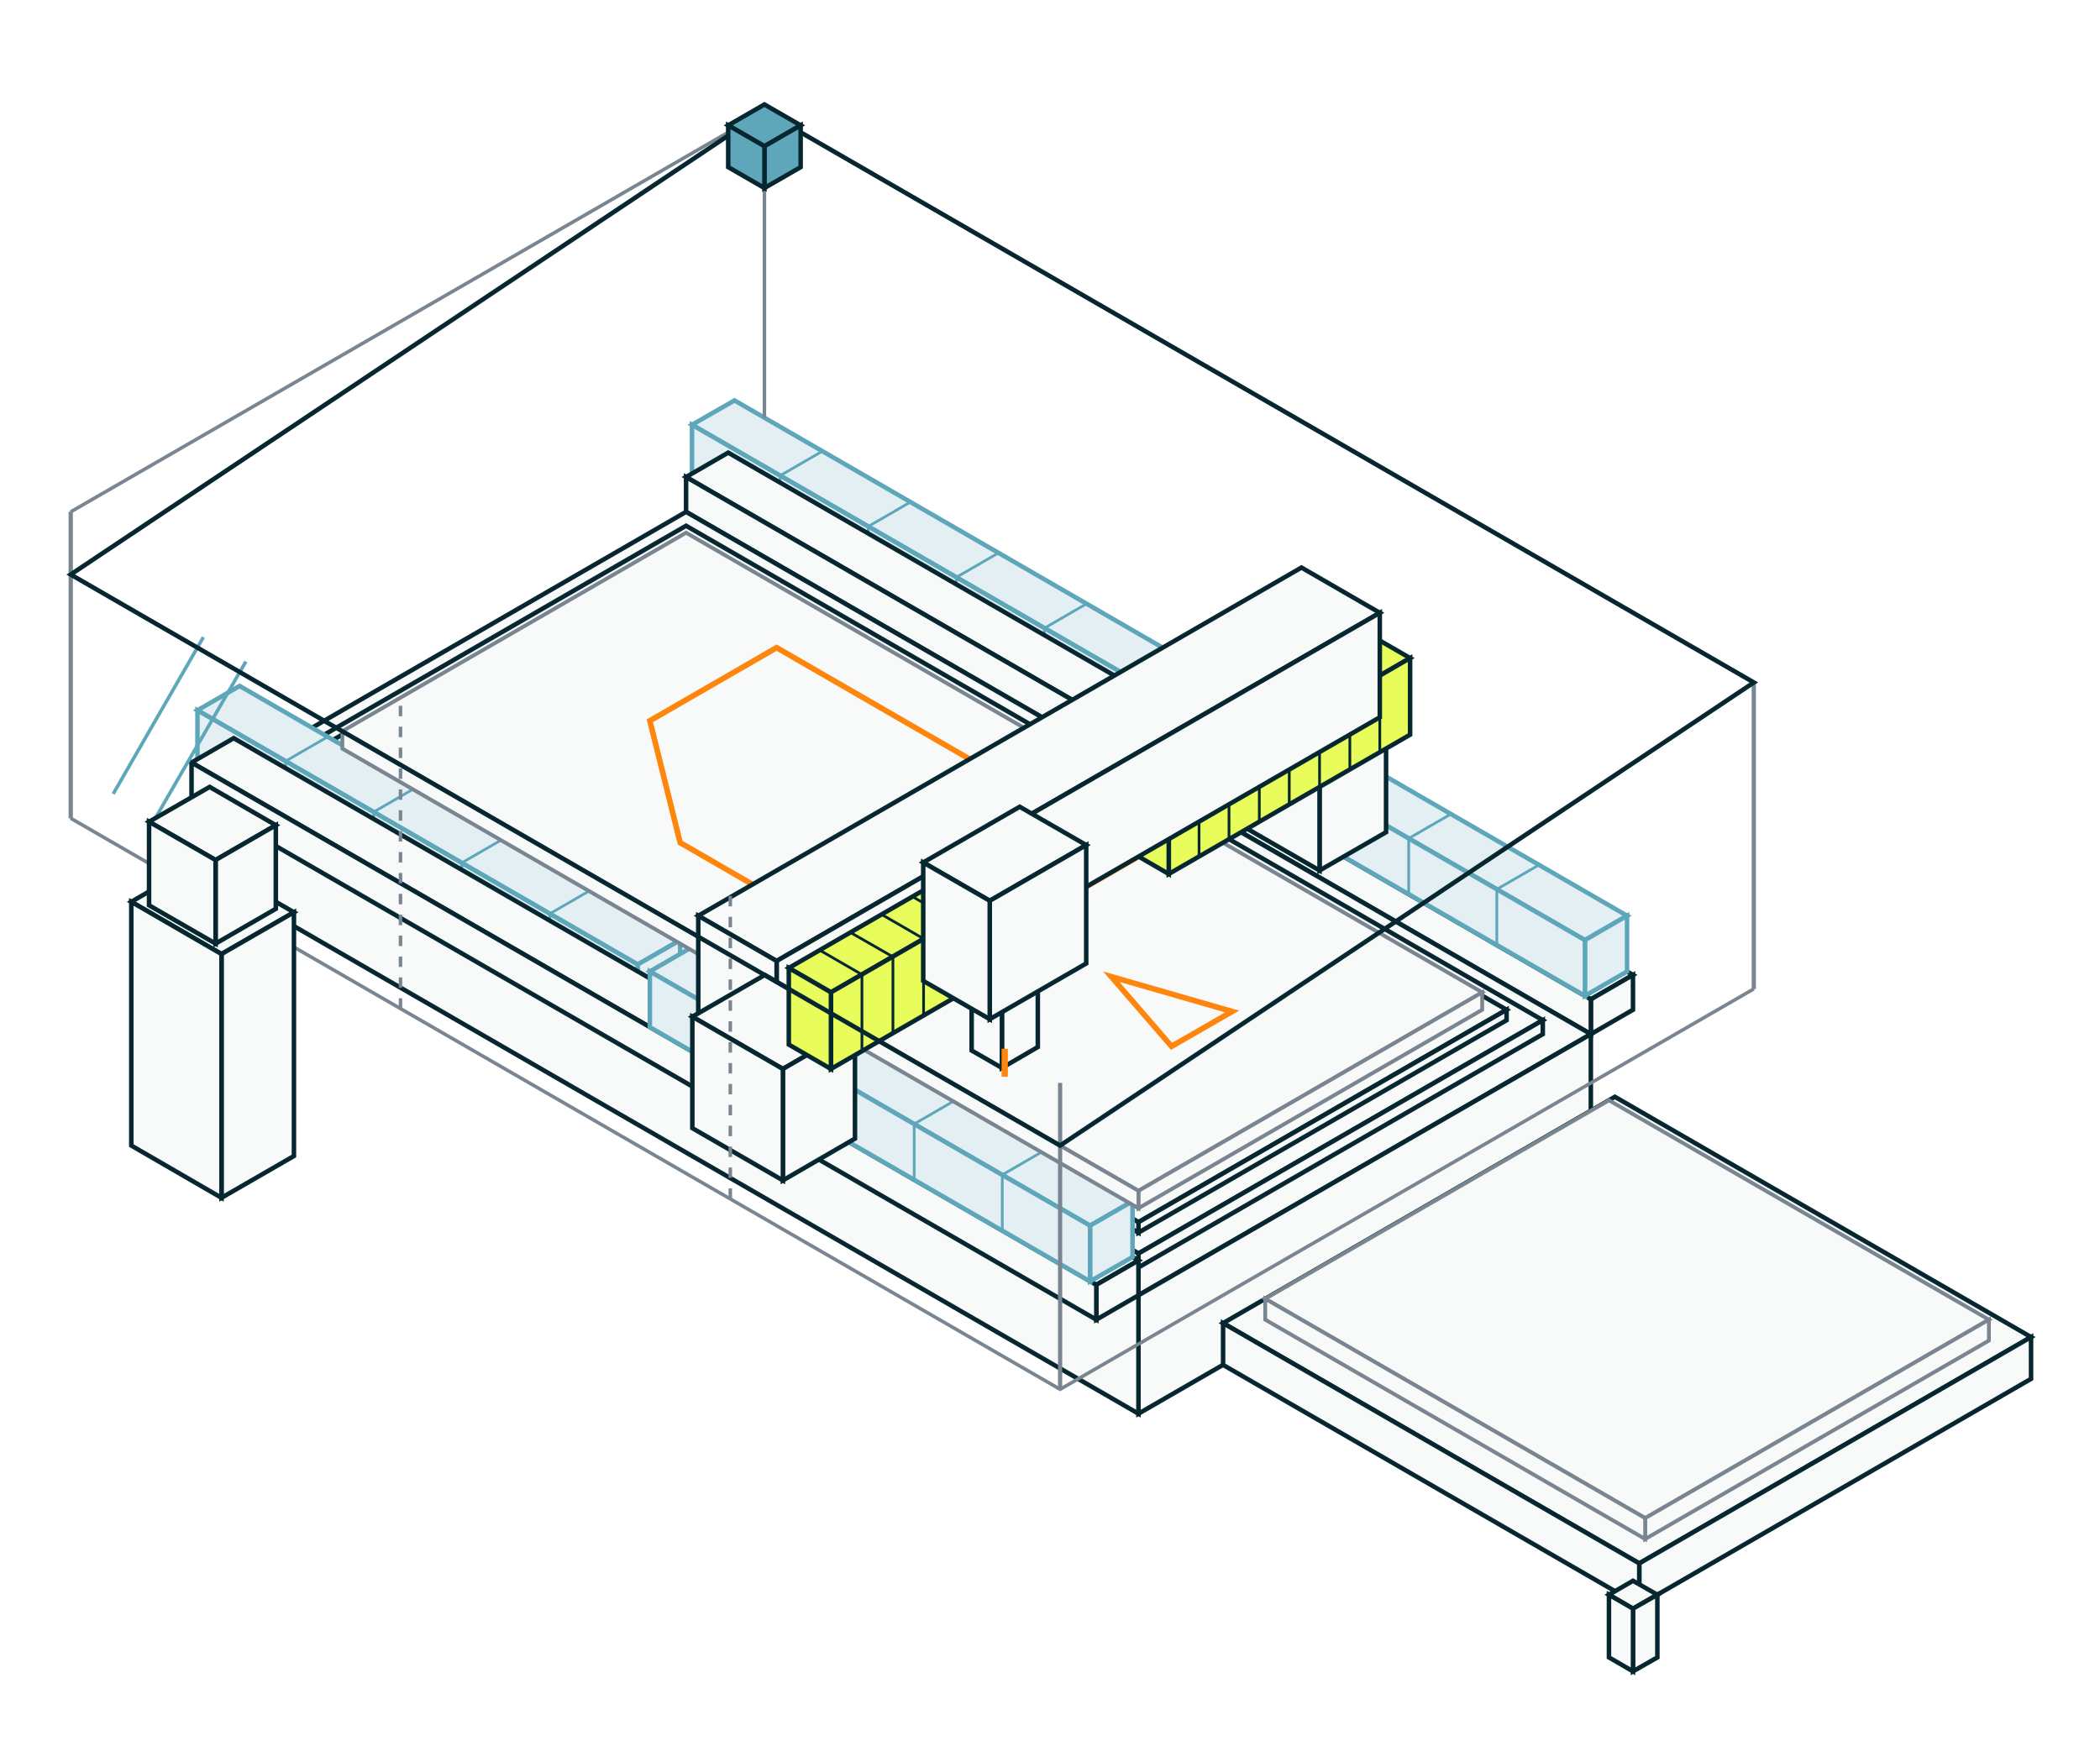
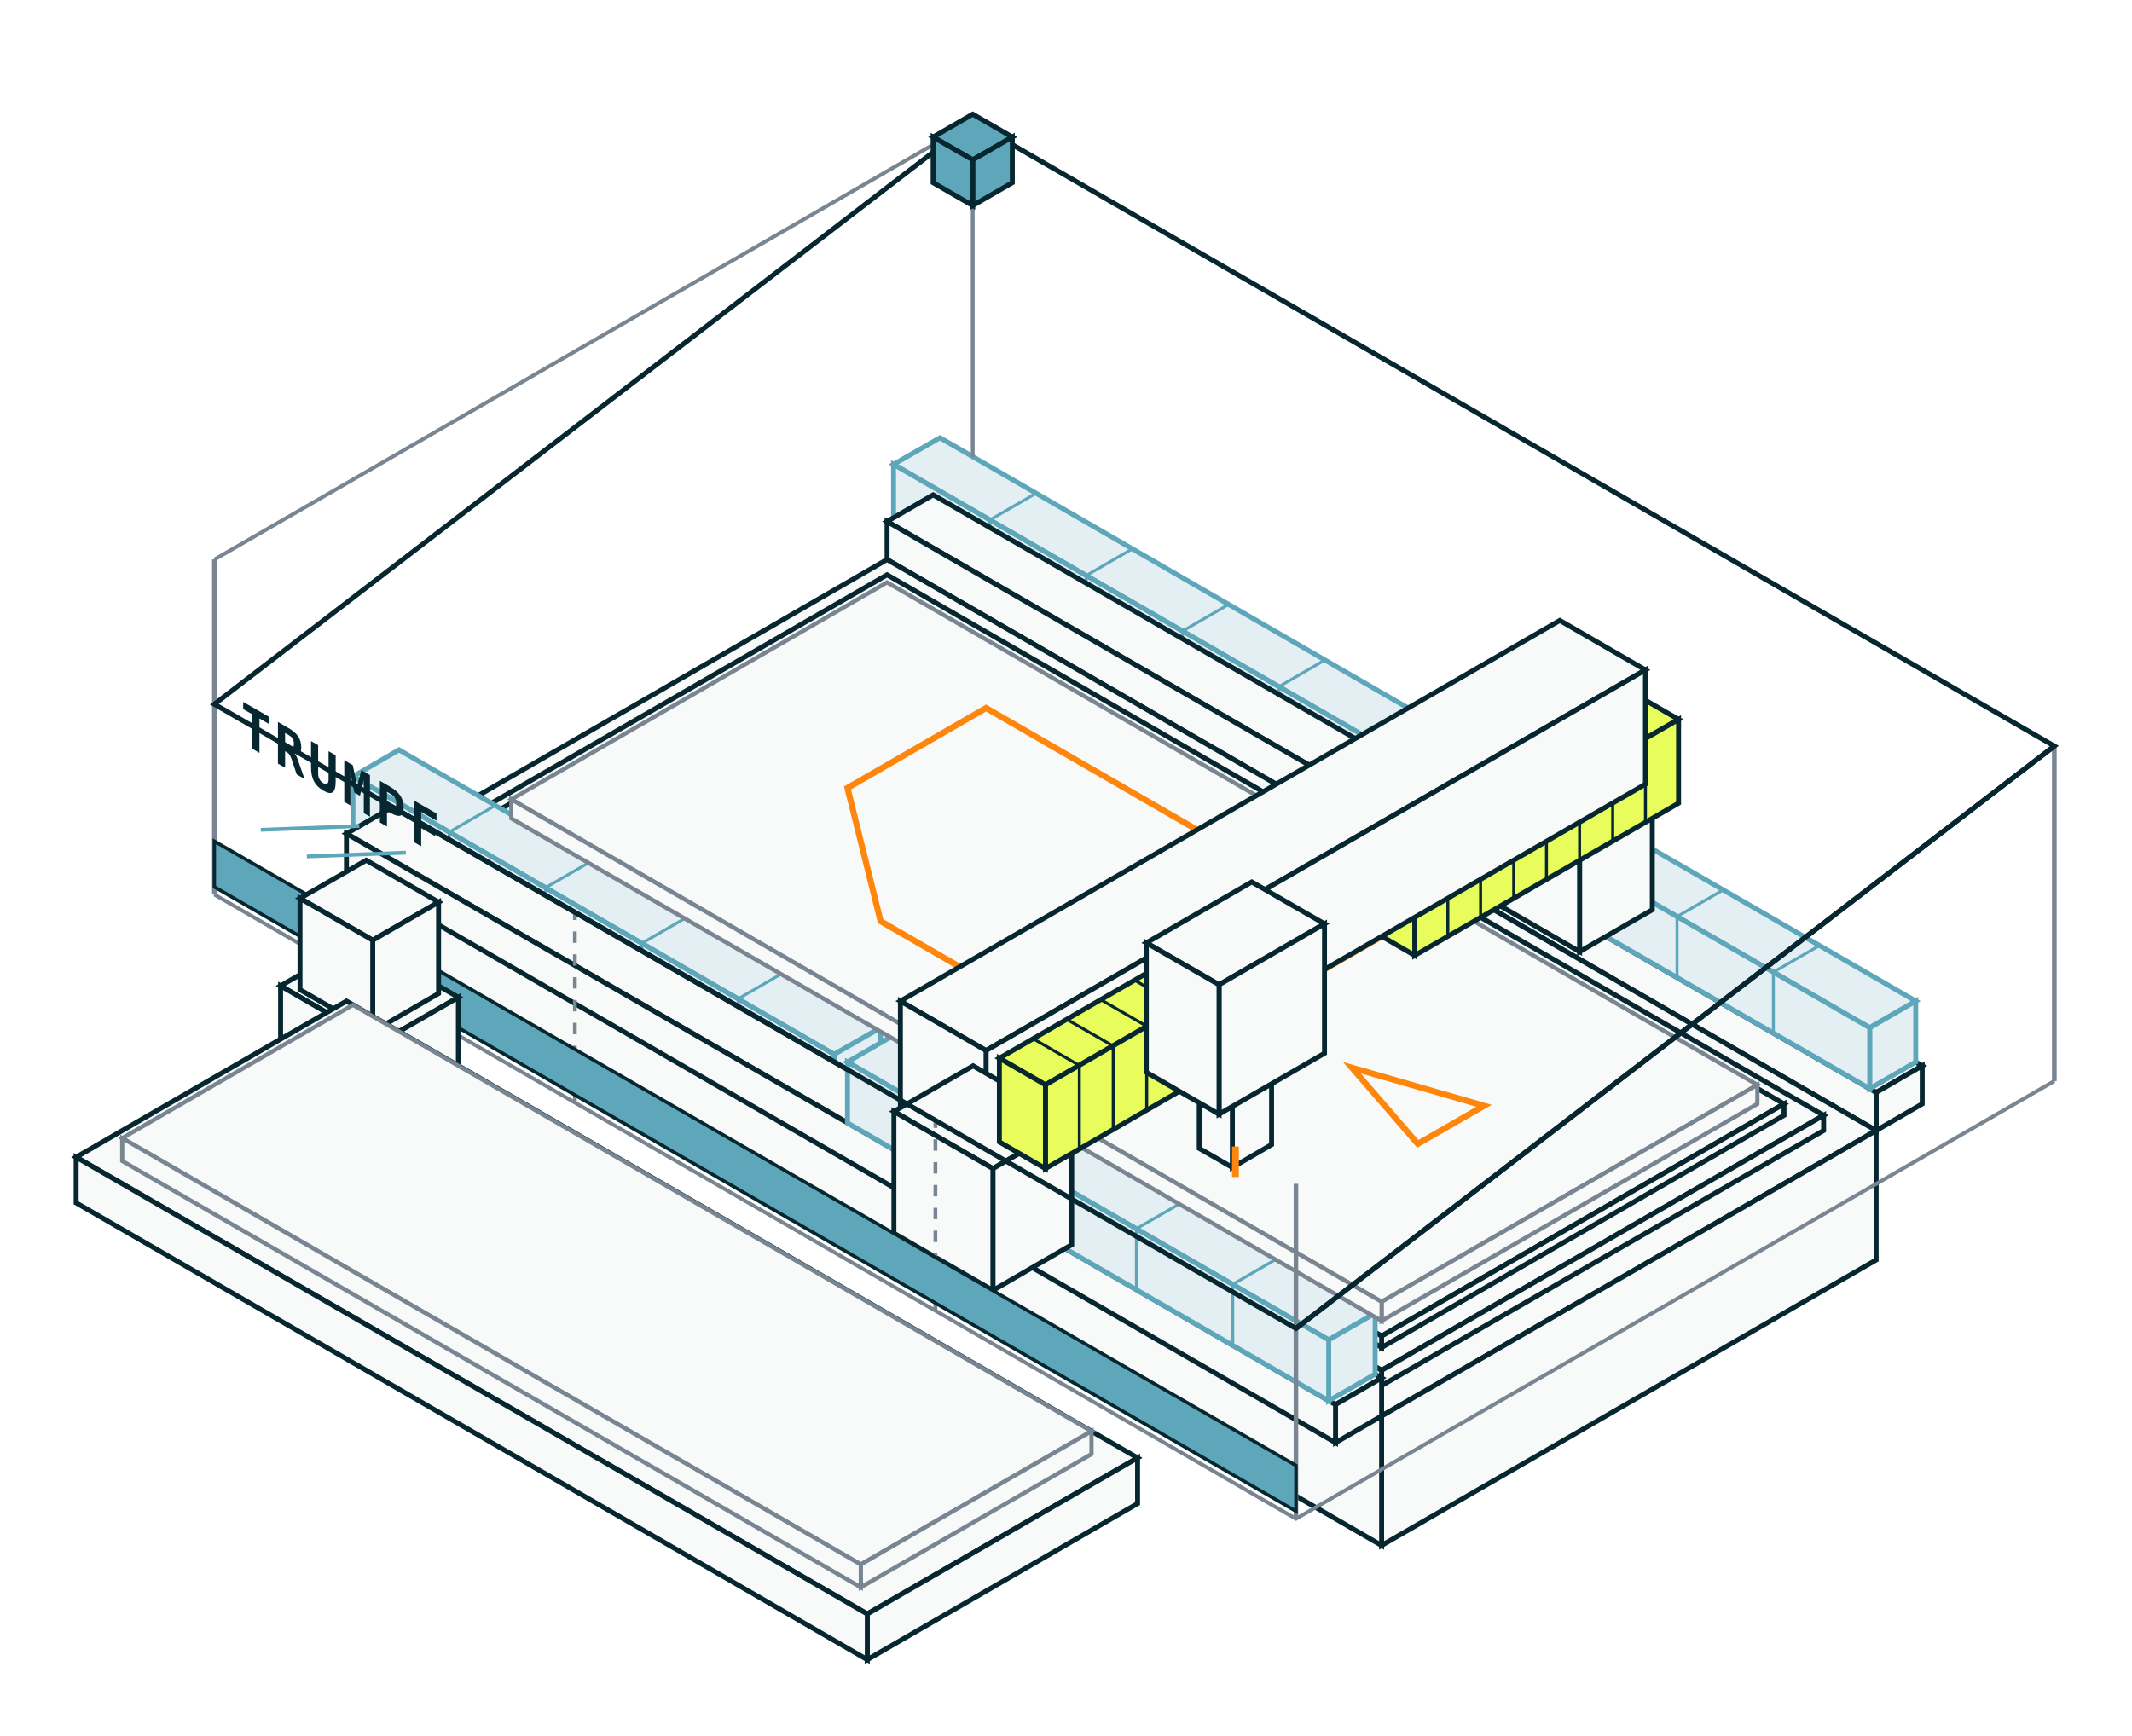
- <svg xmlns="http://www.w3.org/2000/svg" class="mach" viewBox="-197 -181 603 500" aria-hidden="true">
+ <svg xmlns="http://www.w3.org/2000/svg" class="mach" viewBox="-233 -181 560 456" aria-hidden="true">
  <g id="base">
    <polygon points="13.9,-66.0 140.3,7.0 128.2,14.0 1.7,-59.0" fill="#E3EFF3" stroke="#5EA7BB" stroke-width="1.3" stroke-linejoin="miter" />
    <polygon points="140.3,23.0 128.2,30.0 128.2,14.0 140.3,7.0" fill="#E3EFF3" stroke="#5EA7BB" stroke-width="1.3" stroke-linejoin="miter" />
    <polygon points="1.7,-43.0 128.2,30.0 128.2,14.0 1.7,-59.0" fill="#E3EFF3" stroke="#5EA7BB" stroke-width="1.3" stroke-linejoin="miter" />
    <line x1="39.1" y1="-51.4" x2="27.0" y2="-44.4" stroke="#5EA7BB" stroke-width="0.78" />
    <line x1="27.0" y1="-28.4" x2="27.0" y2="-44.4" stroke="#5EA7BB" stroke-width="0.78" />
    <line x1="64.4" y1="-36.8" x2="52.3" y2="-29.8" stroke="#5EA7BB" stroke-width="0.78" />
    <line x1="52.3" y1="-13.8" x2="52.3" y2="-29.8" stroke="#5EA7BB" stroke-width="0.78" />
    <line x1="89.7" y1="-22.2" x2="77.6" y2="-15.2" stroke="#5EA7BB" stroke-width="0.78" />
    <line x1="77.6" y1="0.8" x2="77.6" y2="-15.2" stroke="#5EA7BB" stroke-width="0.78" />
    <line x1="115.0" y1="-7.6" x2="102.9" y2="-0.6" stroke="#5EA7BB" stroke-width="0.78" />
    <line x1="102.9" y1="15.4" x2="102.9" y2="-0.6" stroke="#5EA7BB" stroke-width="0.78" />
    <polygon points="12.1,-51.0 271.9,99.0 259.8,106.0 0.0,-44.0" fill="#F8F9F9" stroke="#072730" stroke-width="1.3" stroke-linejoin="miter" />
    <polygon points="271.9,109.0 259.8,116.0 259.8,106.0 271.9,99.0" fill="#F8F9F9" stroke="#072730" stroke-width="1.3" stroke-linejoin="miter" />
    <polygon points="0.0,-34.0 259.8,116.0 259.8,106.0 0.0,-44.0" fill="#F8F9F9" stroke="#072730" stroke-width="1.3" stroke-linejoin="miter" />
    <polygon points="0.0,-34.0 259.8,116.0 129.9,191.0 -129.9,41.0" fill="#F8F9F9" stroke="#072730" stroke-width="1.3" stroke-linejoin="miter" />
    <polygon points="259.8,150.0 129.9,225.0 129.9,191.0 259.8,116.0" fill="#F8F9F9" stroke="#072730" stroke-width="1.3" stroke-linejoin="miter" />
    <polygon points="-129.9,75.0 129.9,225.0 129.9,191.0 -129.9,41.0" fill="#F8F9F9" stroke="#072730" stroke-width="1.3" stroke-linejoin="miter" />
    <polygon points="0.0,-30.0 246.0,112.0 129.9,179.0 -116.0,37.0" fill="#F8F9F9" stroke="#072730" stroke-width="1.3" stroke-linejoin="miter" />
    <polygon points="246.0,116.0 129.9,183.0 129.9,179.0 246.0,112.0" fill="#F8F9F9" stroke="#072730" stroke-width="1.3" stroke-linejoin="miter" />
    <polygon points="-116.0,41.0 129.9,183.0 129.9,179.0 -116.0,37.0" fill="#F8F9F9" stroke="#072730" stroke-width="1.3" stroke-linejoin="miter" />
    <polygon points="0.0,-27.0 235.6,109.0 129.9,170.0 -105.7,34.0" fill="#F8F9F9" stroke="#072730" stroke-width="1.3" stroke-linejoin="miter" />
    <polygon points="235.6,112.0 129.9,173.0 129.9,170.0 235.6,109.0" fill="#F8F9F9" stroke="#072730" stroke-width="1.3" stroke-linejoin="miter" />
    <polygon points="-105.7,37.0 129.9,173.0 129.9,170.0 -105.7,34.0" fill="#F8F9F9" stroke="#072730" stroke-width="1.3" stroke-linejoin="miter" />
    <polygon points="143.8,9.0 270.2,82.0 258.1,89.0 131.6,16.0" fill="#E3EFF3" stroke="#5EA7BB" stroke-width="1.3" stroke-linejoin="miter" />
    <polygon points="270.2,98.0 258.1,105.0 258.1,89.0 270.2,82.0" fill="#E3EFF3" stroke="#5EA7BB" stroke-width="1.3" stroke-linejoin="miter" />
    <polygon points="131.6,32.0 258.1,105.0 258.1,89.0 131.6,16.0" fill="#E3EFF3" stroke="#5EA7BB" stroke-width="1.3" stroke-linejoin="miter" />
    <line x1="169.0" y1="23.6" x2="156.9" y2="30.6" stroke="#5EA7BB" stroke-width="0.78" />
    <line x1="156.9" y1="46.6" x2="156.9" y2="30.6" stroke="#5EA7BB" stroke-width="0.78" />
    <line x1="194.3" y1="38.2" x2="182.2" y2="45.2" stroke="#5EA7BB" stroke-width="0.78" />
    <line x1="182.2" y1="61.2" x2="182.2" y2="45.2" stroke="#5EA7BB" stroke-width="0.78" />
    <line x1="219.6" y1="52.8" x2="207.5" y2="59.8" stroke="#5EA7BB" stroke-width="0.78" />
    <line x1="207.5" y1="75.8" x2="207.5" y2="59.8" stroke="#5EA7BB" stroke-width="0.78" />
    <line x1="244.9" y1="67.4" x2="232.8" y2="74.4" stroke="#5EA7BB" stroke-width="0.78" />
    <line x1="232.8" y1="90.4" x2="232.8" y2="74.4" stroke="#5EA7BB" stroke-width="0.78" />
    <polygon points="-128.2,16.0 -1.7,89.0 -13.9,96.0 -140.3,23.0" fill="#E3EFF3" stroke="#5EA7BB" stroke-width="1.3" stroke-linejoin="miter" />
    <polygon points="-1.7,105.0 -13.9,112.0 -13.9,96.0 -1.7,89.0" fill="#E3EFF3" stroke="#5EA7BB" stroke-width="1.3" stroke-linejoin="miter" />
    <polygon points="-140.3,39.0 -13.9,112.0 -13.9,96.0 -140.3,23.0" fill="#E3EFF3" stroke="#5EA7BB" stroke-width="1.3" stroke-linejoin="miter" />
    <line x1="-102.9" y1="30.6" x2="-115.0" y2="37.6" stroke="#5EA7BB" stroke-width="0.78" />
    <line x1="-115.0" y1="53.6" x2="-115.0" y2="37.6" stroke="#5EA7BB" stroke-width="0.78" />
    <line x1="-77.6" y1="45.2" x2="-89.7" y2="52.2" stroke="#5EA7BB" stroke-width="0.78" />
    <line x1="-89.7" y1="68.2" x2="-89.7" y2="52.2" stroke="#5EA7BB" stroke-width="0.78" />
    <line x1="-52.3" y1="59.8" x2="-64.4" y2="66.8" stroke="#5EA7BB" stroke-width="0.78" />
    <line x1="-64.4" y1="82.8" x2="-64.4" y2="66.8" stroke="#5EA7BB" stroke-width="0.78" />
    <line x1="-27.0" y1="74.4" x2="-39.1" y2="81.4" stroke="#5EA7BB" stroke-width="0.78" />
    <line x1="-39.1" y1="97.4" x2="-39.1" y2="81.4" stroke="#5EA7BB" stroke-width="0.78" />
    <polygon points="-129.9,31.0 129.9,181.0 117.8,188.0 -142.0,38.0" fill="#F8F9F9" stroke="#072730" stroke-width="1.3" stroke-linejoin="miter" />
    <polygon points="129.9,191.0 117.8,198.0 117.8,188.0 129.9,181.0" fill="#F8F9F9" stroke="#072730" stroke-width="1.3" stroke-linejoin="miter" />
    <polygon points="-142.0,48.0 117.8,198.0 117.8,188.0 -142.0,38.0" fill="#F8F9F9" stroke="#072730" stroke-width="1.3" stroke-linejoin="miter" />
    <polygon points="1.7,91.0 128.2,164.0 116.0,171.0 -10.4,98.0" fill="#E3EFF3" stroke="#5EA7BB" stroke-width="1.3" stroke-linejoin="miter" />
    <polygon points="128.2,180.0 116.0,187.0 116.0,171.0 128.2,164.0" fill="#E3EFF3" stroke="#5EA7BB" stroke-width="1.3" stroke-linejoin="miter" />
    <polygon points="-10.4,114.0 116.0,187.0 116.0,171.0 -10.4,98.0" fill="#E3EFF3" stroke="#5EA7BB" stroke-width="1.3" stroke-linejoin="miter" />
    <line x1="27.0" y1="105.6" x2="14.9" y2="112.6" stroke="#5EA7BB" stroke-width="0.78" />
    <line x1="14.9" y1="128.6" x2="14.9" y2="112.6" stroke="#5EA7BB" stroke-width="0.78" />
    <line x1="52.3" y1="120.2" x2="40.2" y2="127.2" stroke="#5EA7BB" stroke-width="0.78" />
    <line x1="40.2" y1="143.2" x2="40.2" y2="127.2" stroke="#5EA7BB" stroke-width="0.78" />
    <line x1="77.6" y1="134.8" x2="65.5" y2="141.8" stroke="#5EA7BB" stroke-width="0.78" />
    <line x1="65.5" y1="157.8" x2="65.5" y2="141.8" stroke="#5EA7BB" stroke-width="0.78" />
    <line x1="102.9" y1="149.4" x2="90.8" y2="156.4" stroke="#5EA7BB" stroke-width="0.78" />
    <line x1="90.8" y1="172.4" x2="90.8" y2="156.4" stroke="#5EA7BB" stroke-width="0.78" />
  </g>
  <g id="sheet">
    <polygon points="0.0,-28.0 228.6,104.0 129.9,161.0 -98.7,29.0" fill="#F8F9F9" stroke="#798591" stroke-width="1.1" stroke-linejoin="miter" />
    <polygon points="228.6,109.0 129.9,166.0 129.9,161.0 228.6,104.0" fill="#F8F9F9" stroke="#798591" stroke-width="1.1" stroke-linejoin="miter" />
    <polygon points="-98.7,34.0 129.9,166.0 129.9,161.0 -98.7,29.0" fill="#F8F9F9" stroke="#798591" stroke-width="1.1" stroke-linejoin="miter" />
    <path d="M26.0 5.0 L129.9 65.0 L67.5 101.0 L-1.7 61.0 L-10.4 26.0 Z" fill="none" stroke="#FF860D" stroke-width="1.6" stroke-linejoin="miter" pathLength="1" class="cut" id="cut" />
    <path d="M122.1 99.5 L139.4 119.5 L156.8 109.5 Z" fill="none" stroke="#FF860D" stroke-width="1.6" stroke-linejoin="miter" pathLength="1" class="cut2" id="cut2" />
  </g>
  <g id="cabinBack">
    <path d="M22.5 -61.0 L22.5 -149.0" fill="none" stroke="#798591" stroke-width="1" stroke-linejoin="miter" />
    <path d="M306.6 103.0 L306.6 15.0" fill="none" stroke="#798591" stroke-width="1" stroke-linejoin="miter" />
    <path d="M-176.7 54.0 L-176.7 -34.0" fill="none" stroke="#798591" stroke-width="1" stroke-linejoin="miter" />
    <path d="M22.5 -149.0 L306.6 15.0" fill="none" stroke="#798591" stroke-width="1" stroke-linejoin="miter" />
    <path d="M22.5 -149.0 L-176.7 -34.0" fill="none" stroke="#798591" stroke-width="1" stroke-linejoin="miter" />
  </g>
  <g id="gantry" style="--gx0:-77.9px,-45.0px;--gx1:103.9px,60.0px" transform="translate(57.2 33.0)">
    <polygon points="117.8,-22.0 143.8,-7.0 124.7,4.0 98.7,-11.0" fill="#F8F9F9" stroke="#072730" stroke-width="1.3" stroke-linejoin="miter" />
    <polygon points="143.8,25.0 124.7,36.0 124.7,4.0 143.8,-7.0" fill="#F8F9F9" stroke="#072730" stroke-width="1.3" stroke-linejoin="miter" />
    <polygon points="98.7,21.0 124.7,36.0 124.7,4.0 98.7,-11.0" fill="#F8F9F9" stroke="#072730" stroke-width="1.3" stroke-linejoin="miter" />
    <polygon points="138.6,-32.0 150.7,-25.0 81.4,15.0 69.3,8.0" fill="#E8FC5C" stroke="#072730" stroke-width="1.3" stroke-linejoin="miter" />
    <polygon points="150.7,-3.0 81.4,37.0 81.4,15.0 150.7,-25.0" fill="#E8FC5C" stroke="#072730" stroke-width="1.3" stroke-linejoin="miter" />
    <polygon points="69.3,30.0 81.4,37.0 81.4,15.0 69.3,8.0" fill="#E8FC5C" stroke="#072730" stroke-width="1.3" stroke-linejoin="miter" />
    <line x1="129.9" y1="-27.0" x2="142.0" y2="-20.0" stroke="#072730" stroke-width="0.78" />
    <line x1="142.0" y1="2.0" x2="142.0" y2="-20.0" stroke="#072730" stroke-width="0.78" />
    <line x1="121.2" y1="-22.0" x2="133.4" y2="-15.0" stroke="#072730" stroke-width="0.78" />
    <line x1="133.4" y1="7.0" x2="133.4" y2="-15.0" stroke="#072730" stroke-width="0.78" />
    <line x1="112.6" y1="-17.0" x2="124.7" y2="-10.0" stroke="#072730" stroke-width="0.78" />
    <line x1="124.7" y1="12.0" x2="124.7" y2="-10.0" stroke="#072730" stroke-width="0.78" />
    <line x1="103.9" y1="-12.0" x2="116.0" y2="-5.0" stroke="#072730" stroke-width="0.78" />
    <line x1="116.0" y1="17.0" x2="116.0" y2="-5.0" stroke="#072730" stroke-width="0.78" />
    <line x1="95.3" y1="-7.0" x2="107.4" y2="0.0" stroke="#072730" stroke-width="0.78" />
    <line x1="107.4" y1="22.0" x2="107.4" y2="0.0" stroke="#072730" stroke-width="0.78" />
    <line x1="86.6" y1="-2.0" x2="98.7" y2="5.0" stroke="#072730" stroke-width="0.78" />
    <line x1="98.7" y1="27.0" x2="98.7" y2="5.0" stroke="#072730" stroke-width="0.78" />
    <line x1="77.9" y1="3.0" x2="90.1" y2="10.0" stroke="#072730" stroke-width="0.78" />
    <line x1="90.1" y1="32.0" x2="90.1" y2="10.0" stroke="#072730" stroke-width="0.78" />
    <polygon points="119.5,-51.0 142.0,-38.0 -31.2,62.0 -53.7,49.0" fill="#F8F9F9" stroke="#072730" stroke-width="1.3" stroke-linejoin="miter" />
    <polygon points="142.0,-8.0 -31.2,92.0 -31.2,62.0 142.0,-38.0" fill="#F8F9F9" stroke="#072730" stroke-width="1.3" stroke-linejoin="miter" />
    <polygon points="-53.7,79.0 -31.2,92.0 -31.2,62.0 -53.7,49.0" fill="#F8F9F9" stroke="#072730" stroke-width="1.3" stroke-linejoin="miter" />
    <polygon points="-34.6,66.0 -8.7,81.0 -29.4,93.0 -55.4,78.0" fill="#F8F9F9" stroke="#072730" stroke-width="1.3" stroke-linejoin="miter" />
    <polygon points="-8.7,113.0 -29.4,125.0 -29.4,93.0 -8.7,81.0" fill="#F8F9F9" stroke="#072730" stroke-width="1.3" stroke-linejoin="miter" />
    <polygon points="-55.4,110.0 -29.4,125.0 -29.4,93.0 -55.4,78.0" fill="#F8F9F9" stroke="#072730" stroke-width="1.3" stroke-linejoin="miter" />
    <polygon points="43.3,23.0 55.4,30.0 -15.6,71.0 -27.7,64.0" fill="#E8FC5C" stroke="#072730" stroke-width="1.3" stroke-linejoin="miter" />
    <polygon points="55.4,52.0 -15.6,93.0 -15.6,71.0 55.4,30.0" fill="#E8FC5C" stroke="#072730" stroke-width="1.3" stroke-linejoin="miter" />
    <polygon points="-27.7,86.0 -15.6,93.0 -15.6,71.0 -27.7,64.0" fill="#E8FC5C" stroke="#072730" stroke-width="1.3" stroke-linejoin="miter" />
    <line x1="34.4" y1="28.1" x2="46.5" y2="35.1" stroke="#072730" stroke-width="0.78" />
    <line x1="46.5" y1="57.1" x2="46.5" y2="35.1" stroke="#072730" stroke-width="0.78" />
    <line x1="25.5" y1="33.2" x2="37.7" y2="40.2" stroke="#072730" stroke-width="0.78" />
    <line x1="37.7" y1="62.2" x2="37.7" y2="40.2" stroke="#072730" stroke-width="0.78" />
    <line x1="16.7" y1="38.4" x2="28.8" y2="45.4" stroke="#072730" stroke-width="0.78" />
    <line x1="28.8" y1="67.4" x2="28.8" y2="45.4" stroke="#072730" stroke-width="0.78" />
    <line x1="7.8" y1="43.5" x2="19.9" y2="50.5" stroke="#072730" stroke-width="0.78" />
    <line x1="19.9" y1="72.5" x2="19.9" y2="50.5" stroke="#072730" stroke-width="0.78" />
    <line x1="-1.1" y1="48.6" x2="11.0" y2="55.6" stroke="#072730" stroke-width="0.78" />
    <line x1="11.0" y1="77.6" x2="11.0" y2="55.6" stroke="#072730" stroke-width="0.78" />
    <line x1="-10.0" y1="53.8" x2="2.2" y2="60.8" stroke="#072730" stroke-width="0.78" />
    <line x1="2.2" y1="82.8" x2="2.2" y2="60.8" stroke="#072730" stroke-width="0.78" />
    <line x1="-18.8" y1="58.9" x2="-6.7" y2="65.9" stroke="#072730" stroke-width="0.78" />
    <line x1="-6.7" y1="87.9" x2="-6.7" y2="65.9" stroke="#072730" stroke-width="0.78" />
    <g id="head" style="--hy0:45.0px,-26.0px;--hy1:-45.0px,26.0px" transform="translate(-31.5 18.2)">
      <polygon points="66.7,41.5 75.3,46.5 65.0,52.5 56.3,47.5" fill="#F8F9F9" stroke="#072730" stroke-width="1.3" stroke-linejoin="miter" />
      <polygon points="75.3,68.5 65.0,74.5 65.0,52.5 75.3,46.5" fill="#F8F9F9" stroke="#072730" stroke-width="1.3" stroke-linejoin="miter" />
      <polygon points="56.3,69.5 65.0,74.5 65.0,52.5 56.3,47.5" fill="#F8F9F9" stroke="#072730" stroke-width="1.3" stroke-linejoin="miter" />
      <polygon points="70.1,-0.5 89.2,10.5 61.5,26.5 42.4,15.5" fill="#F8F9F9" stroke="#072730" stroke-width="1.3" stroke-linejoin="miter" />
      <polygon points="89.2,44.5 61.5,60.5 61.5,26.5 89.2,10.5" fill="#F8F9F9" stroke="#072730" stroke-width="1.3" stroke-linejoin="miter" />
      <polygon points="42.4,49.5 61.5,60.5 61.5,26.5 42.4,15.5" fill="#F8F9F9" stroke="#072730" stroke-width="1.3" stroke-linejoin="miter" />
      <path d="M65.8 69.0 L65.8 77.0" fill="none" stroke="#FF860D" stroke-width="1.8" stroke-linejoin="miter" id="beam" />
    </g>
  </g>
  <g id="cabinFront">
    <path d="M306.6 103.0 L107.4 218.0 L-176.7 54.0" fill="none" stroke="#798591" stroke-width="1" stroke-linejoin="miter" />
    <path d="M107.4 218.0 L107.4 130.0" fill="none" stroke="#798591" stroke-width="1.2" stroke-linejoin="miter" />
    <path d="M306.6 103.0 L306.6 15.0" fill="none" stroke="#798591" stroke-width="1.2" stroke-linejoin="miter" />
    <path d="M-176.7 54.0 L-176.7 -34.0" fill="none" stroke="#798591" stroke-width="1.2" stroke-linejoin="miter" />
-     <path d="M-82.0 108.7 L-82.0 20.7" fill="none" stroke="#798591" stroke-width="1" stroke-linejoin="miter" stroke-dasharray="3 3" />
-     <path d="M12.7 163.3 L12.7 75.3" fill="none" stroke="#798591" stroke-width="1" stroke-linejoin="miter" stroke-dasharray="3 3" />
-     <path d="M-164.5 47.0 L-138.6 2.0" fill="none" stroke="#5EA7BB" stroke-width="1" stroke-linejoin="miter" />
-     <path d="M-152.4 54.0 L-126.4 9.0" fill="none" stroke="#5EA7BB" stroke-width="1" stroke-linejoin="miter" />
-     <path d="M22.5 -149.0 L306.6 15.0 L107.4 148.0 L-176.7 -16.0 Z" fill="none" stroke="#072730" stroke-width="1.3" stroke-linejoin="miter" />
+     <path d="M-176.7 4.0 L-176.7 4.0" fill="none" stroke="#072730" stroke-width="1" stroke-linejoin="miter" />
+     <path d="M107.4 168.0 L107.4 186.0" fill="none" stroke="#798591" stroke-width="1" stroke-linejoin="miter" />
+     <path d="M-82.0 108.7 L-82.0 58.7" fill="none" stroke="#798591" stroke-width="1" stroke-linejoin="miter" stroke-dasharray="3 3" />
+     <path d="M12.7 163.3 L12.7 113.3" fill="none" stroke="#798591" stroke-width="1" stroke-linejoin="miter" stroke-dasharray="3 3" />
+     <path d="M-164.5 37.0 L-138.6 36.0" fill="none" stroke="#5EA7BB" stroke-width="1" stroke-linejoin="miter" />
+     <path d="M-152.4 44.0 L-126.4 43.0" fill="none" stroke="#5EA7BB" stroke-width="1" stroke-linejoin="miter" />
+     <path d="M22.5 -149.0 L306.6 15.0 L107.4 168.0 L-176.7 4.0 Z" fill="none" stroke="#072730" stroke-width="1.3" stroke-linejoin="miter" />
+     <path d="M306.6 15.0 L107.4 168.0" fill="none" stroke="#072730" stroke-width="1.3" stroke-linejoin="miter" />
+     <path d="M-176.7 52.0 L107.4 216.0 L107.4 204.0 L-176.7 40.0 Z" fill="#5EA7BB" fill-opacity="1" stroke="#072730" stroke-width="0.9" />
+     <g transform="matrix(0.866 .5 0 1 -164.5 17.0)">
+       <text x="-6" y="0" font-family="IBM Plex Mono, monospace" font-weight="700" font-size="15" letter-spacing="1.2" fill="#072730">TRUMPF</text>
+     </g>
  </g>
  <g id="extra">
    <polygon points="22.5,-151.0 32.9,-145.0 22.5,-139.0 12.1,-145.0" fill="#5EA7BB" stroke="#072730" stroke-width="1.3" stroke-linejoin="miter" />
    <polygon points="32.9,-133.0 22.5,-127.0 22.5,-139.0 32.9,-145.0" fill="#5EA7BB" stroke="#072730" stroke-width="1.3" stroke-linejoin="miter" />
    <polygon points="12.1,-133.0 22.5,-127.0 22.5,-139.0 12.1,-145.0" fill="#5EA7BB" stroke="#072730" stroke-width="1.3" stroke-linejoin="miter" />
    <polygon points="-138.6,66.0 -112.6,81.0 -133.4,93.0 -159.3,78.0" fill="#F8F9F9" stroke="#072730" stroke-width="1.3" stroke-linejoin="miter" />
    <polygon points="-112.6,151.0 -133.4,163.0 -133.4,93.0 -112.6,81.0" fill="#F8F9F9" stroke="#072730" stroke-width="1.3" stroke-linejoin="miter" />
    <polygon points="-159.3,148.0 -133.4,163.0 -133.4,93.0 -159.3,78.0" fill="#F8F9F9" stroke="#072730" stroke-width="1.3" stroke-linejoin="miter" />
-     <polygon points="268.5,145.0 275.4,149.0 268.5,153.0 261.5,149.0" fill="#F8F9F9" stroke="#072730" stroke-width="1.3" stroke-linejoin="miter" />
-     <polygon points="275.4,167.0 268.5,171.0 268.5,153.0 275.4,149.0" fill="#F8F9F9" stroke="#072730" stroke-width="1.3" stroke-linejoin="miter" />
-     <polygon points="261.5,167.0 268.5,171.0 268.5,153.0 261.5,149.0" fill="#F8F9F9" stroke="#072730" stroke-width="1.3" stroke-linejoin="miter" />
    <polygon points="-136.8,45.0 -117.8,56.0 -135.1,66.0 -154.2,55.0" fill="#F8F9F9" stroke="#072730" stroke-width="1.3" stroke-linejoin="miter" />
    <polygon points="-117.8,80.0 -135.1,90.0 -135.1,66.0 -117.8,56.0" fill="#F8F9F9" stroke="#072730" stroke-width="1.3" stroke-linejoin="miter" />
    <polygon points="-154.2,79.0 -135.1,90.0 -135.1,66.0 -154.2,55.0" fill="#F8F9F9" stroke="#072730" stroke-width="1.3" stroke-linejoin="miter" />
-     <polygon points="266.7,134.0 386.2,203.0 273.7,268.0 154.2,199.0" fill="#F8F9F9" stroke="#072730" stroke-width="1.3" stroke-linejoin="miter" />
-     <polygon points="386.2,215.0 273.7,280.0 273.7,268.0 386.2,203.0" fill="#F8F9F9" stroke="#072730" stroke-width="1.3" stroke-linejoin="miter" />
-     <polygon points="154.2,211.0 273.7,280.0 273.7,268.0 154.2,199.0" fill="#F8F9F9" stroke="#072730" stroke-width="1.3" stroke-linejoin="miter" />
-     <polygon points="265.0,135.0 374.1,198.0 275.4,255.0 166.3,192.0" fill="#F8F9F9" stroke="#798591" stroke-width="1.1" stroke-linejoin="miter" />
-     <polygon points="374.1,204.0 275.4,261.0 275.4,255.0 374.1,198.0" fill="#F8F9F9" stroke="#798591" stroke-width="1.1" stroke-linejoin="miter" />
-     <polygon points="166.3,198.0 275.4,261.0 275.4,255.0 166.3,192.0" fill="#F8F9F9" stroke="#798591" stroke-width="1.1" stroke-linejoin="miter" />
-     <polygon points="271.9,273.0 278.9,277.0 271.9,281.0 265.0,277.0" fill="#F8F9F9" stroke="#072730" stroke-width="1.3" stroke-linejoin="miter" />
-     <polygon points="278.9,295.0 271.9,299.0 271.9,281.0 278.9,277.0" fill="#F8F9F9" stroke="#072730" stroke-width="1.3" stroke-linejoin="miter" />
-     <polygon points="265.0,295.0 271.9,299.0 271.9,281.0 265.0,277.0" fill="#F8F9F9" stroke="#072730" stroke-width="1.3" stroke-linejoin="miter" />
+     <polygon points="-142.0,82.0 65.8,202.0 -5.2,243.0 -213.0,123.0" fill="#F8F9F9" stroke="#072730" stroke-width="1.3" stroke-linejoin="miter" />
+     <polygon points="65.8,214.0 -5.2,255.0 -5.2,243.0 65.8,202.0" fill="#F8F9F9" stroke="#072730" stroke-width="1.3" stroke-linejoin="miter" />
+     <polygon points="-213.0,135.0 -5.2,255.0 -5.2,243.0 -213.0,123.0" fill="#F8F9F9" stroke="#072730" stroke-width="1.3" stroke-linejoin="miter" />
+     <polygon points="-140.3,83.0 53.7,195.0 -6.9,230.0 -200.9,118.0" fill="#F8F9F9" stroke="#798591" stroke-width="1.1" stroke-linejoin="miter" />
+     <polygon points="53.7,201.0 -6.9,236.0 -6.9,230.0 53.7,195.0" fill="#F8F9F9" stroke="#798591" stroke-width="1.1" stroke-linejoin="miter" />
+     <polygon points="-200.9,124.0 -6.9,236.0 -6.9,230.0 -200.9,118.0" fill="#F8F9F9" stroke="#798591" stroke-width="1.1" stroke-linejoin="miter" />
  </g>
</svg>
